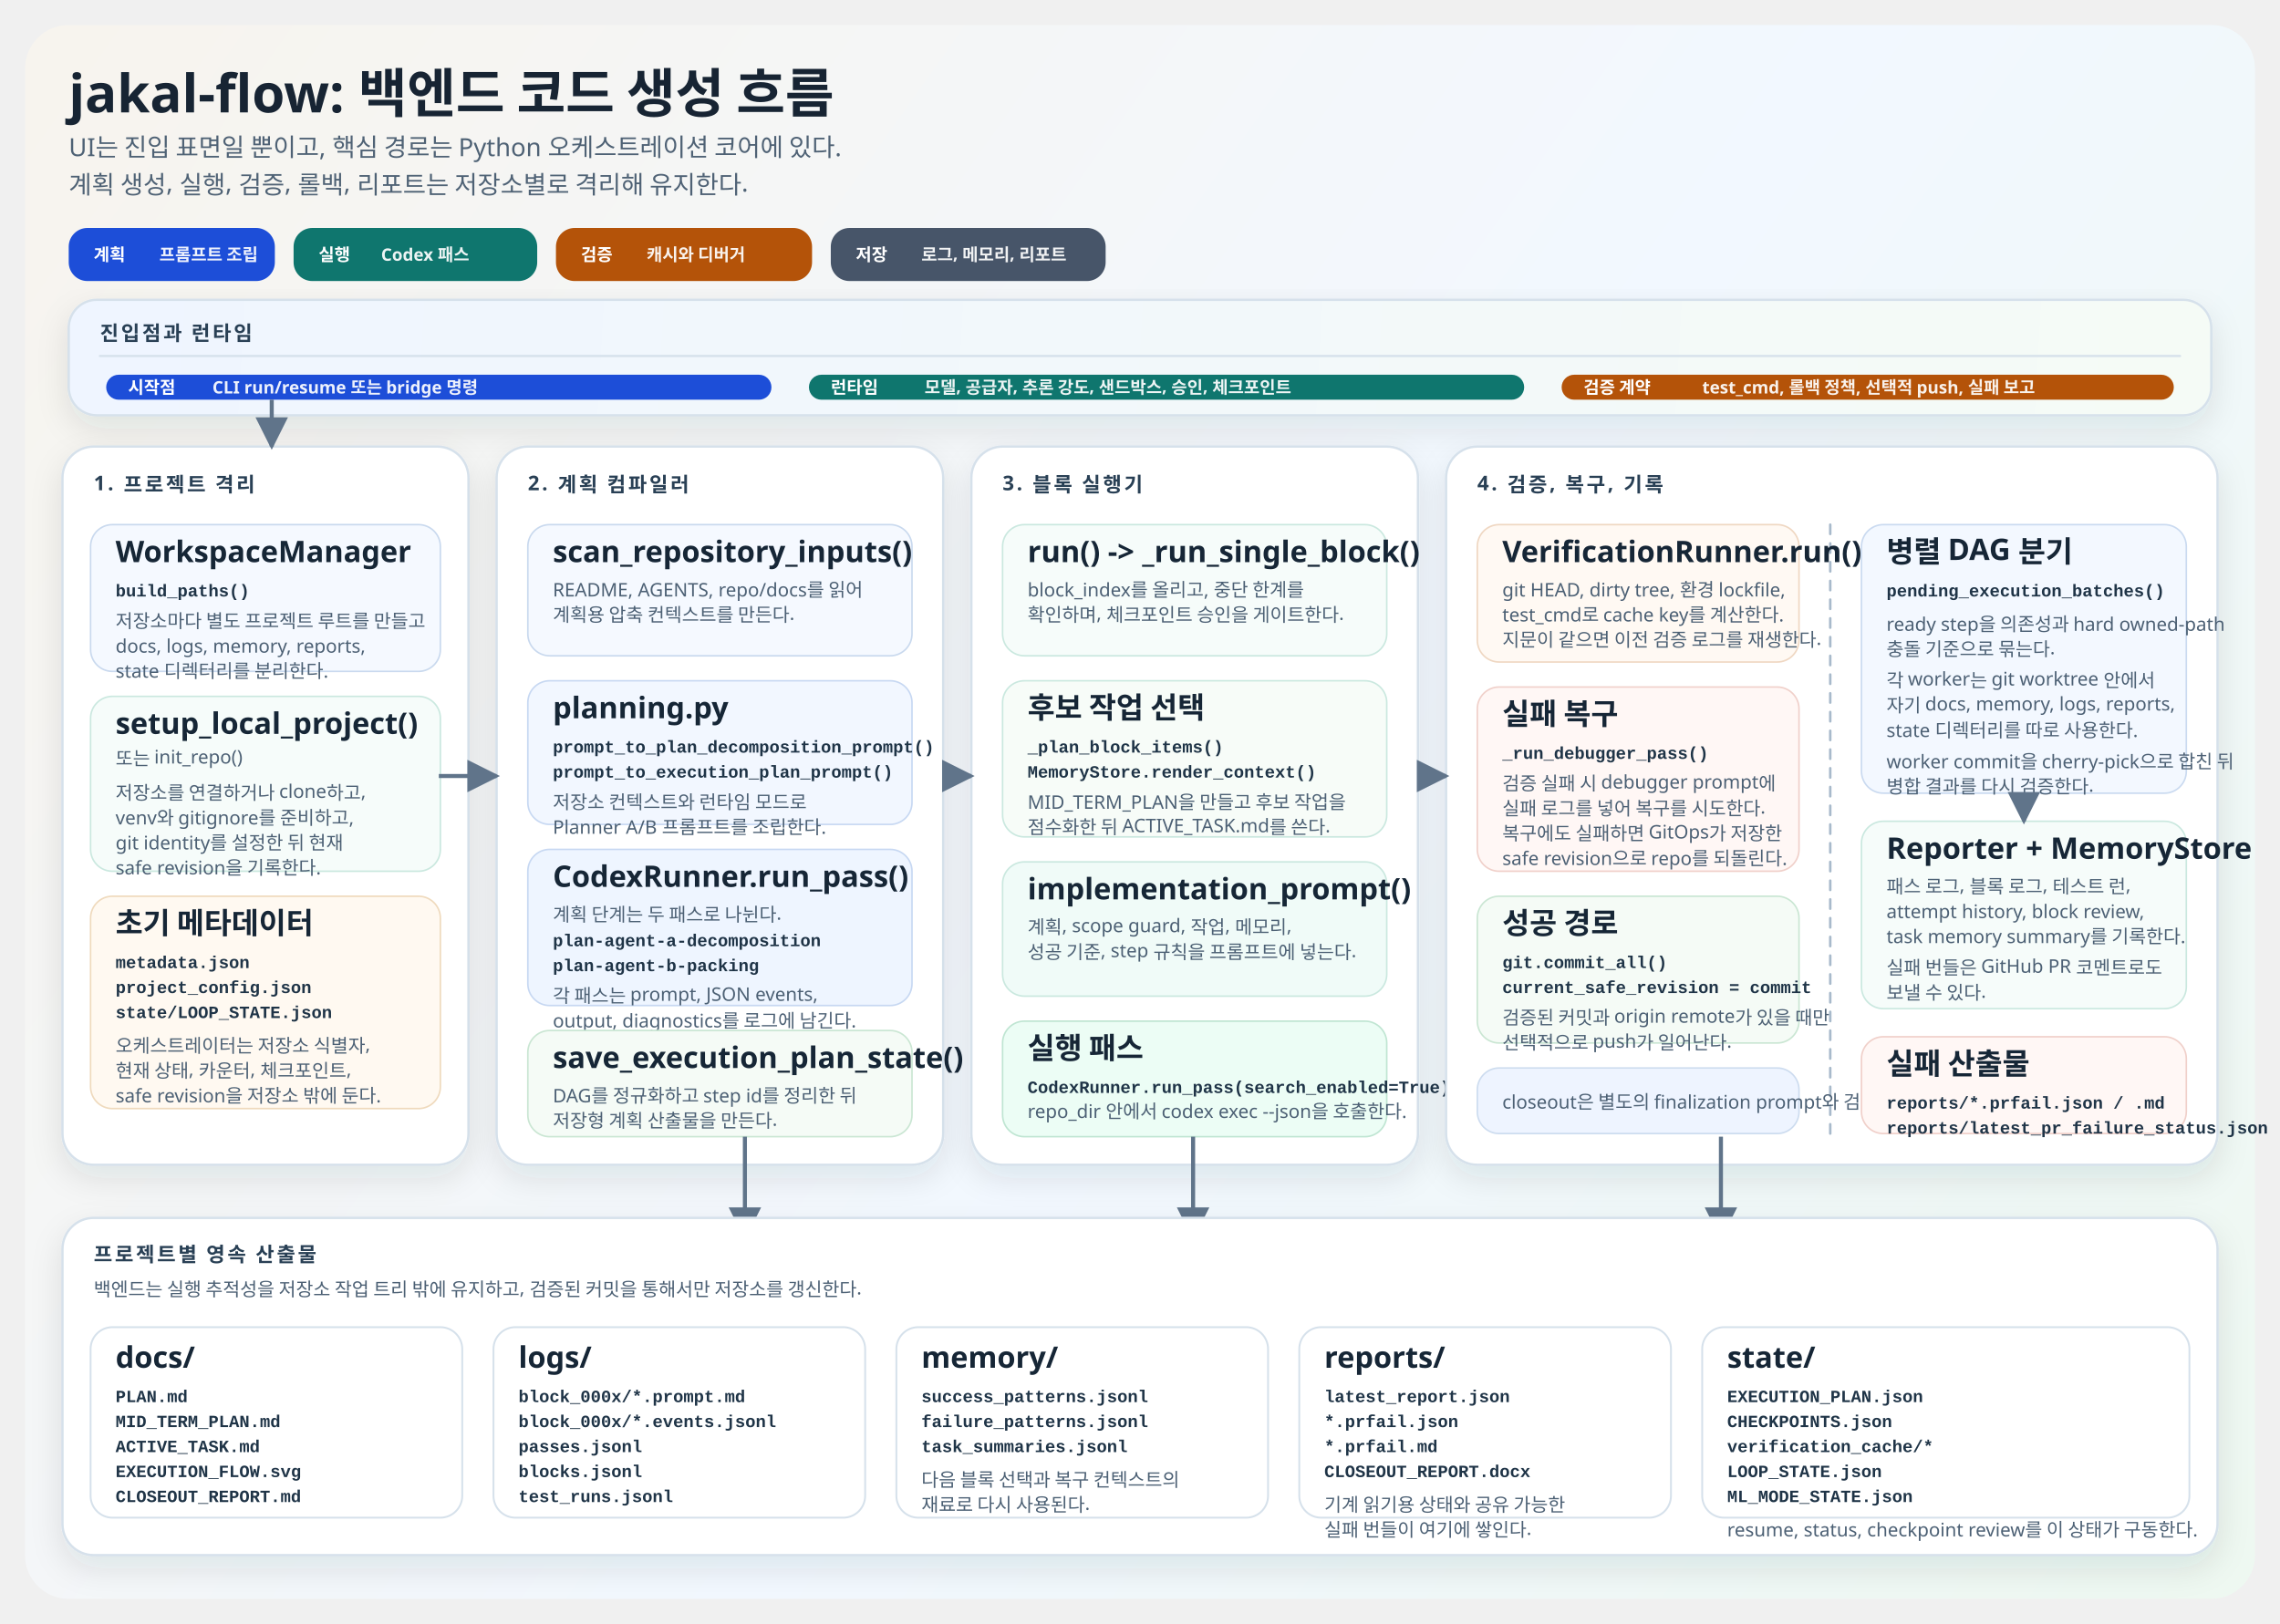
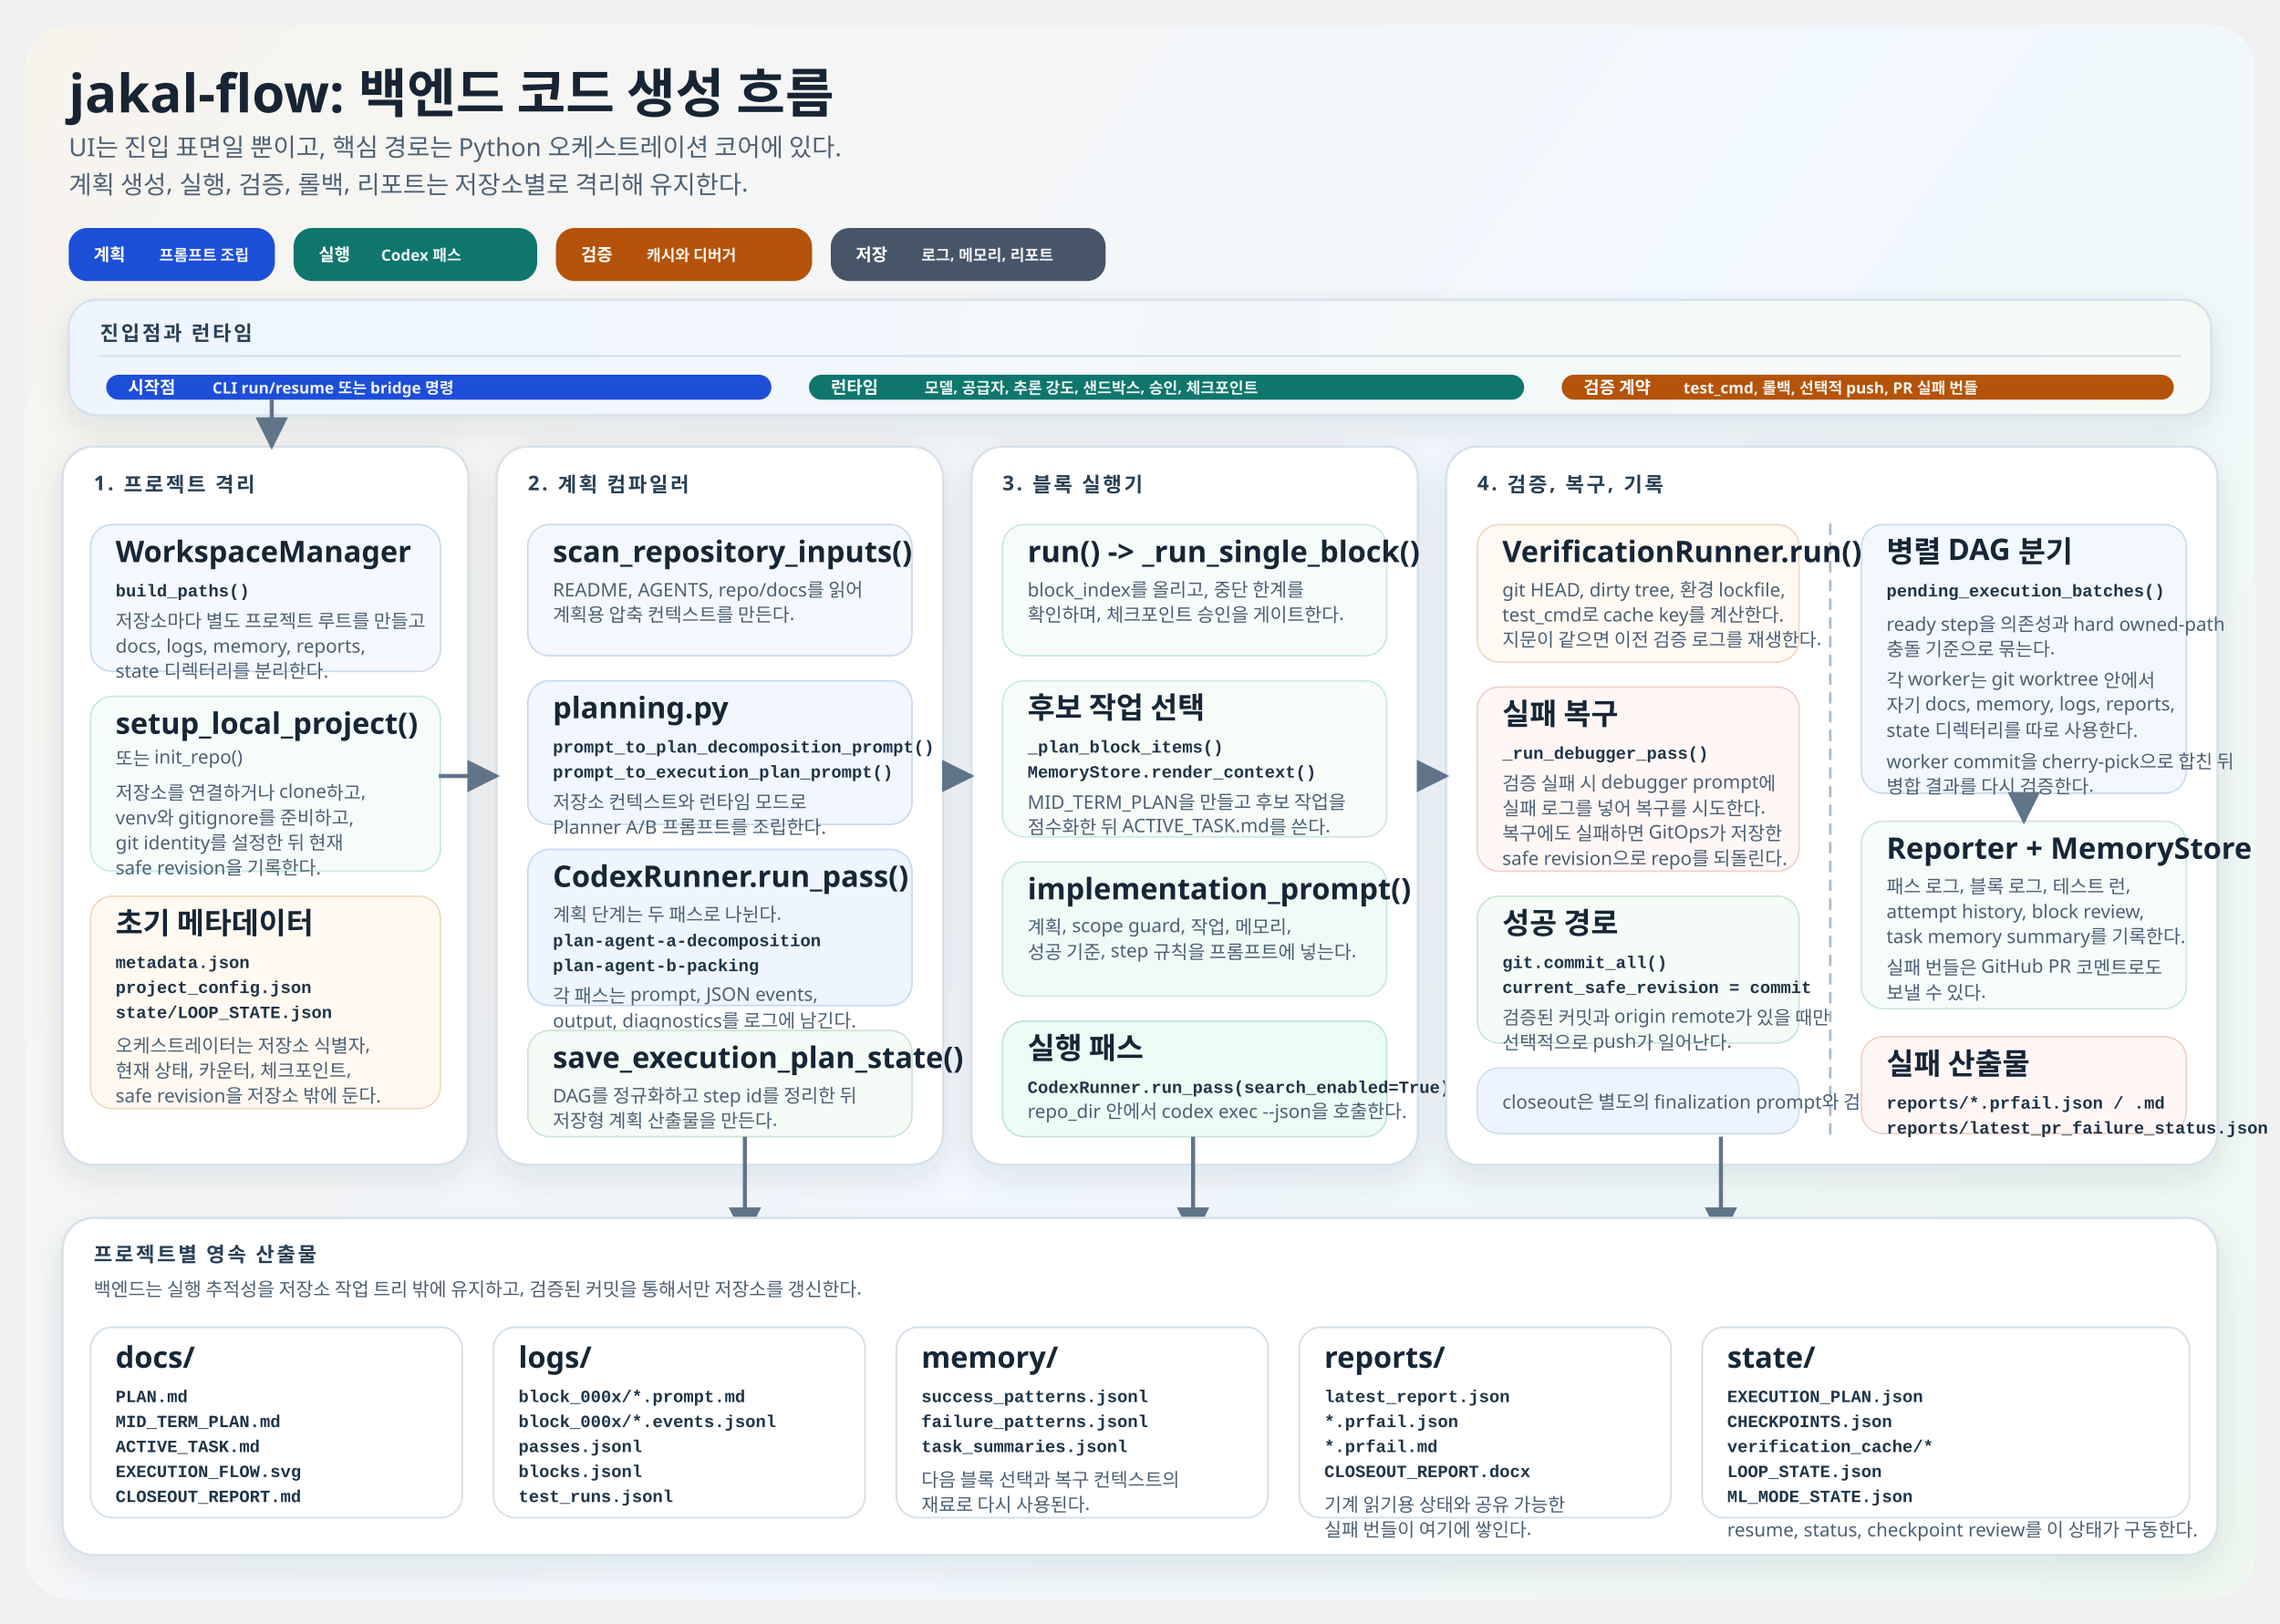
<svg xmlns="http://www.w3.org/2000/svg" width="1460" height="1040" viewBox="0 0 1460 1040" fill="none" role="img" aria-labelledby="title desc">
  <defs>
    <linearGradient id="bg" x1="36" y1="28" x2="1424" y2="1012" gradientUnits="userSpaceOnUse">
      <stop offset="0" stop-color="#F7F4EE" />
      <stop offset="0.55" stop-color="#F2F8FF" />
      <stop offset="1" stop-color="#EEF8F1" />
    </linearGradient>
    <linearGradient id="band" x1="42" y1="186" x2="1418" y2="264" gradientUnits="userSpaceOnUse">
      <stop offset="0" stop-color="#EFF5FF" />
      <stop offset="1" stop-color="#F5FBF6" />
    </linearGradient>
    <filter id="shadow" x="-20%" y="-20%" width="140%" height="160%">
      <feDropShadow dx="0" dy="8" stdDeviation="10" flood-color="#203040" flood-opacity="0.10" />
    </filter>
    <marker id="arrow" viewBox="0 0 10 10" refX="9" refY="5" markerWidth="8" markerHeight="8" orient="auto">
      <path d="M0 0L10 5L0 10Z" fill="#60748A" />
    </marker>
    <style>
      .title { font: 700 34px 'Segoe UI', 'Bahnschrift', 'Malgun Gothic', sans-serif; fill: #172433; }
      .subtitle { font: 500 16px 'Segoe UI', 'Malgun Gothic', sans-serif; fill: #4F6275; }
      .section { font: 700 13px 'Segoe UI', 'Bahnschrift', sans-serif; letter-spacing: 0.12em; fill: #294055; }
      .panelTitle { font: 700 19px 'Segoe UI', 'Bahnschrift', 'Malgun Gothic', sans-serif; fill: #162636; }
      .body { font: 500 12px 'Segoe UI', 'Malgun Gothic', sans-serif; fill: #4C6074; }
      .mono { font: 700 11px 'Consolas', 'Courier New', monospace; fill: #1F3447; }
      .chipLabel { font: 700 11px 'Segoe UI', 'Bahnschrift', sans-serif; fill: #FFFFFF; }
-       .chipText { font: 600 11px 'Segoe UI', 'Malgun Gothic', sans-serif; fill: rgba(255,255,255,0.92); }
+       .chipText { font: 600 10px 'Segoe UI', 'Malgun Gothic', sans-serif; fill: rgba(255,255,255,0.92); }
      .panel { fill: #FFFFFF; stroke: #D6E1EB; stroke-width: 1.5; filter: url(#shadow); }
      .soft { fill: #FFFFFF; stroke: #D6E1EB; stroke-width: 1.2; }
      .line { stroke: #60748A; stroke-width: 2.6; fill: none; marker-end: url(#arrow); }
      .divider { stroke: #D6E1EB; stroke-width: 1.4; stroke-linecap: round; }
      .dash { stroke: #A8BACB; stroke-width: 1.6; stroke-linecap: round; stroke-dasharray: 6 6; }
    </style>
  </defs>
  <rect x="16" y="16" width="1428" height="1008" rx="28" fill="url(#bg)" />
  <text x="44" y="72" class="title">jakal-flow: 백엔드 코드 생성 흐름</text>
  <text x="44" y="100" class="subtitle">UI는 진입 표면일 뿐이고, 핵심 경로는 Python 오케스트레이션 코어에 있다.</text>
  <text x="44" y="124" class="subtitle">계획 생성, 실행, 검증, 롤백, 리포트는 저장소별로 격리해 유지한다.</text>
  <rect x="44" y="146" width="132" height="34" rx="12" fill="#1D4ED8" />
  <text x="60" y="167" class="chipLabel">계획</text>
  <text x="102" y="167" class="chipText">프롬프트 조립</text>
  <rect x="188" y="146" width="156" height="34" rx="12" fill="#0F766E" />
  <text x="204" y="167" class="chipLabel">실행</text>
  <text x="244" y="167" class="chipText">Codex 패스</text>
  <rect x="356" y="146" width="164" height="34" rx="12" fill="#B45309" />
  <text x="372" y="167" class="chipLabel">검증</text>
  <text x="414" y="167" class="chipText">캐시와 디버거</text>
  <rect x="532" y="146" width="176" height="34" rx="12" fill="#475569" />
  <text x="548" y="167" class="chipLabel">저장</text>
  <text x="590" y="167" class="chipText">로그, 메모리, 리포트</text>
  <rect x="44" y="192" width="1372" height="74" rx="18" fill="url(#band)" stroke="#D6E1EB" stroke-width="1.5" filter="url(#shadow)" />
  <text x="64" y="218" class="section">진입점과 런타임</text>
  <line x1="64" y1="228" x2="1396" y2="228" class="divider" />
  <rect x="68" y="240" width="426" height="16" rx="8" fill="#1D4ED8" />
  <text x="82" y="252" class="chipLabel">시작점</text>
  <text x="136" y="252" class="chipText">CLI run/resume 또는 bridge 명령</text>
  <rect x="518" y="240" width="458" height="16" rx="8" fill="#0F766E" />
  <text x="532" y="252" class="chipLabel">런타임</text>
  <text x="592" y="252" class="chipText">모델, 공급자, 추론 강도, 샌드박스, 승인, 체크포인트</text>
  <rect x="1000" y="240" width="392" height="16" rx="8" fill="#B45309" />
  <text x="1014" y="252" class="chipLabel">검증 계약</text>
-   <text x="1090" y="252" class="chipText">test_cmd, 롤백 정책, 선택적 push, 실패 보고</text>
+   <text x="1078" y="252" class="chipText">test_cmd, 롤백, 선택적 push, PR 실패 번들</text>
  <rect x="40" y="286" width="260" height="460" rx="20" class="panel" />
  <text x="60" y="314" class="section">1. 프로젝트 격리</text>
  <rect x="58" y="336" width="224" height="94" rx="14" fill="#F5F9FF" stroke="#C9D9EE" />
  <text x="74" y="360" class="panelTitle">WorkspaceManager</text>
  <text x="74" y="382" class="mono">build_paths()</text>
  <text x="74" y="402" class="body">저장소마다 별도 프로젝트 루트를 만들고</text>
  <text x="74" y="418" class="body">docs, logs, memory, reports,</text>
  <text x="74" y="434" class="body">state 디렉터리를 분리한다.</text>
  <rect x="58" y="446" width="224" height="112" rx="14" fill="#F6FCFA" stroke="#CAE8DF" />
  <text x="74" y="470" class="panelTitle">setup_local_project()</text>
  <text x="74" y="490" class="body">또는 init_repo()</text>
  <text x="74" y="512" class="body">저장소를 연결하거나 clone하고,</text>
  <text x="74" y="528" class="body">venv와 gitignore를 준비하고,</text>
  <text x="74" y="544" class="body">git identity를 설정한 뒤 현재</text>
  <text x="74" y="560" class="body">safe revision을 기록한다.</text>
  <rect x="58" y="574" width="224" height="136" rx="14" fill="#FFF9F1" stroke="#EFDABD" />
  <text x="74" y="598" class="panelTitle">초기 메타데이터</text>
  <text x="74" y="620" class="mono">metadata.json</text>
  <text x="74" y="636" class="mono">project_config.json</text>
  <text x="74" y="652" class="mono">state/LOOP_STATE.json</text>
  <text x="74" y="674" class="body">오케스트레이터는 저장소 식별자,</text>
  <text x="74" y="690" class="body">현재 상태, 카운터, 체크포인트,</text>
  <text x="74" y="706" class="body">safe revision을 저장소 밖에 둔다.</text>
  <rect x="318" y="286" width="286" height="460" rx="20" class="panel" />
  <text x="338" y="314" class="section">2. 계획 컴파일러</text>
  <rect x="338" y="336" width="246" height="84" rx="14" fill="#F5F9FF" stroke="#C9D9EE" />
  <text x="354" y="360" class="panelTitle">scan_repository_inputs()</text>
  <text x="354" y="382" class="body">README, AGENTS, repo/docs를 읽어</text>
  <text x="354" y="398" class="body">계획용 압축 컨텍스트를 만든다.</text>
  <rect x="338" y="436" width="246" height="92" rx="14" fill="#F2F7FF" stroke="#C7D8F2" />
  <text x="354" y="460" class="panelTitle">planning.py</text>
  <text x="354" y="482" class="mono">prompt_to_plan_decomposition_prompt()</text>
  <text x="354" y="498" class="mono">prompt_to_execution_plan_prompt()</text>
  <text x="354" y="518" class="body">저장소 컨텍스트와 런타임 모드로</text>
  <text x="354" y="534" class="body">Planner A/B 프롬프트를 조립한다.</text>
  <rect x="338" y="544" width="246" height="100" rx="14" fill="#EEF5FF" stroke="#C7D8F2" />
  <text x="354" y="568" class="panelTitle">CodexRunner.run_pass()</text>
  <text x="354" y="590" class="body">계획 단계는 두 패스로 나뉜다.</text>
  <text x="354" y="606" class="mono">plan-agent-a-decomposition</text>
  <text x="354" y="622" class="mono">plan-agent-b-packing</text>
  <text x="354" y="642" class="body">각 패스는 prompt, JSON events,</text>
  <text x="354" y="658" class="body">output, diagnostics를 로그에 남긴다.</text>
  <rect x="338" y="660" width="246" height="68" rx="14" fill="#F5FBF6" stroke="#CAE6D3" />
  <text x="354" y="684" class="panelTitle">save_execution_plan_state()</text>
  <text x="354" y="706" class="body">DAG를 정규화하고 step id를 정리한 뒤</text>
  <text x="354" y="722" class="body">저장형 계획 산출물을 만든다.</text>
  <rect x="622" y="286" width="286" height="460" rx="20" class="panel" />
  <text x="642" y="314" class="section">3. 블록 실행기</text>
  <rect x="642" y="336" width="246" height="84" rx="14" fill="#F6FCFA" stroke="#CAE8DF" />
  <text x="658" y="360" class="panelTitle">run() -&gt; _run_single_block()</text>
  <text x="658" y="382" class="body">block_index를 올리고, 중단 한계를</text>
  <text x="658" y="398" class="body">확인하며, 체크포인트 승인을 게이트한다.</text>
  <rect x="642" y="436" width="246" height="100" rx="14" fill="#F7FCF8" stroke="#CAE8DF" />
  <text x="658" y="460" class="panelTitle">후보 작업 선택</text>
  <text x="658" y="482" class="mono">_plan_block_items()</text>
  <text x="658" y="498" class="mono">MemoryStore.render_context()</text>
  <text x="658" y="518" class="body">MID_TERM_PLAN을 만들고 후보 작업을</text>
  <text x="658" y="534" class="body">점수화한 뒤 ACTIVE_TASK.md를 쓴다.</text>
  <rect x="642" y="552" width="246" height="86" rx="14" fill="#F0FBF8" stroke="#CAE8DF" />
  <text x="658" y="576" class="panelTitle">implementation_prompt()</text>
  <text x="658" y="598" class="body">계획, scope guard, 작업, 메모리,</text>
  <text x="658" y="614" class="body">성공 기준, step 규칙을 프롬프트에 넣는다.</text>
  <rect x="642" y="654" width="246" height="74" rx="14" fill="#ECFDF5" stroke="#BFE5D2" />
  <text x="658" y="678" class="panelTitle">실행 패스</text>
  <text x="658" y="700" class="mono">CodexRunner.run_pass(search_enabled=True)</text>
  <text x="658" y="716" class="body">repo_dir 안에서 codex exec --json을 호출한다.</text>
  <rect x="926" y="286" width="494" height="460" rx="20" class="panel" />
  <text x="946" y="314" class="section">4. 검증, 복구, 기록</text>
  <line x1="1172" y1="336" x2="1172" y2="726" class="dash" />
  <rect x="946" y="336" width="206" height="88" rx="14" fill="#FFF9F3" stroke="#EFD7C2" />
  <text x="962" y="360" class="panelTitle">VerificationRunner.run()</text>
  <text x="962" y="382" class="body">git HEAD, dirty tree, 환경 lockfile,</text>
  <text x="962" y="398" class="body">test_cmd로 cache key를 계산한다.</text>
  <text x="962" y="414" class="body">지문이 같으면 이전 검증 로그를 재생한다.</text>
  <rect x="946" y="440" width="206" height="118" rx="14" fill="#FFF7F5" stroke="#F0D0CA" />
  <text x="962" y="464" class="panelTitle">실패 복구</text>
  <text x="962" y="486" class="mono">_run_debugger_pass()</text>
  <text x="962" y="506" class="body">검증 실패 시 debugger prompt에</text>
  <text x="962" y="522" class="body">실패 로그를 넣어 복구를 시도한다.</text>
  <text x="962" y="538" class="body">복구에도 실패하면 GitOps가 저장한</text>
  <text x="962" y="554" class="body">safe revision으로 repo를 되돌린다.</text>
  <rect x="946" y="574" width="206" height="94" rx="14" fill="#F5FBF6" stroke="#CAE6D3" />
  <text x="962" y="598" class="panelTitle">성공 경로</text>
  <text x="962" y="620" class="mono">git.commit_all()</text>
  <text x="962" y="636" class="mono">current_safe_revision = commit</text>
  <text x="962" y="656" class="body">검증된 커밋과 origin remote가 있을 때만</text>
  <text x="962" y="672" class="body">선택적으로 push가 일어난다.</text>
  <rect x="946" y="684" width="206" height="42" rx="14" fill="#EEF4FF" stroke="#CDDCEF" />
  <text x="962" y="710" class="body">closeout은 별도의 finalization prompt와 검증 패스를 사용한다.</text>
  <rect x="1192" y="336" width="208" height="172" rx="14" fill="#F3F8FF" stroke="#CADAF0" />
  <text x="1208" y="360" class="panelTitle">병렬 DAG 분기</text>
  <text x="1208" y="382" class="mono">pending_execution_batches()</text>
  <text x="1208" y="404" class="body">ready step을 의존성과 hard owned-path</text>
  <text x="1208" y="420" class="body">충돌 기준으로 묶는다.</text>
  <text x="1208" y="440" class="body">각 worker는 git worktree 안에서</text>
  <text x="1208" y="456" class="body">자기 docs, memory, logs, reports,</text>
  <text x="1208" y="472" class="body">state 디렉터리를 따로 사용한다.</text>
  <text x="1208" y="492" class="body">worker commit을 cherry-pick으로 합친 뒤</text>
  <text x="1208" y="508" class="body">병합 결과를 다시 검증한다.</text>
  <rect x="1192" y="526" width="208" height="120" rx="14" fill="#F6FCFA" stroke="#CAE8DF" />
  <text x="1208" y="550" class="panelTitle">Reporter + MemoryStore</text>
  <text x="1208" y="572" class="body">패스 로그, 블록 로그, 테스트 런,</text>
  <text x="1208" y="588" class="body">attempt history, block review,</text>
  <text x="1208" y="604" class="body">task memory summary를 기록한다.</text>
  <text x="1208" y="624" class="body">실패 번들은 GitHub PR 코멘트로도</text>
  <text x="1208" y="640" class="body">보낼 수 있다.</text>
  <rect x="1192" y="664" width="208" height="62" rx="14" fill="#FFF7F5" stroke="#F0D0CA" />
  <text x="1208" y="688" class="panelTitle">실패 산출물</text>
  <text x="1208" y="710" class="mono">reports/*.prfail.json / .md</text>
  <text x="1208" y="726" class="mono">reports/latest_pr_failure_status.json</text>
  <path d="M281 497H318" class="line" />
  <path d="M604 497H622" class="line" />
  <path d="M908 497H926" class="line" />
  <path d="M174 256V286" class="line" />
  <path d="M477 728V792" class="line" />
  <path d="M764 728V792" class="line" />
  <path d="M1102 728V792" class="line" />
  <path d="M1296 508V526" class="line" />
  <rect x="40" y="780" width="1380" height="216" rx="20" class="panel" />
  <text x="60" y="808" class="section">프로젝트별 영속 산출물</text>
  <text x="60" y="830" class="body">백엔드는 실행 추적성을 저장소 작업 트리 밖에 유지하고, 검증된 커밋을 통해서만 저장소를 갱신한다.</text>
  <rect x="58" y="850" width="238" height="122" rx="14" class="soft" />
  <text x="74" y="876" class="panelTitle">docs/</text>
  <text x="74" y="898" class="mono">PLAN.md</text>
  <text x="74" y="914" class="mono">MID_TERM_PLAN.md</text>
  <text x="74" y="930" class="mono">ACTIVE_TASK.md</text>
  <text x="74" y="946" class="mono">EXECUTION_FLOW.svg</text>
  <text x="74" y="962" class="mono">CLOSEOUT_REPORT.md</text>
  <rect x="316" y="850" width="238" height="122" rx="14" class="soft" />
  <text x="332" y="876" class="panelTitle">logs/</text>
  <text x="332" y="898" class="mono">block_000x/*.prompt.md</text>
  <text x="332" y="914" class="mono">block_000x/*.events.jsonl</text>
  <text x="332" y="930" class="mono">passes.jsonl</text>
  <text x="332" y="946" class="mono">blocks.jsonl</text>
  <text x="332" y="962" class="mono">test_runs.jsonl</text>
  <rect x="574" y="850" width="238" height="122" rx="14" class="soft" />
  <text x="590" y="876" class="panelTitle">memory/</text>
  <text x="590" y="898" class="mono">success_patterns.jsonl</text>
  <text x="590" y="914" class="mono">failure_patterns.jsonl</text>
  <text x="590" y="930" class="mono">task_summaries.jsonl</text>
  <text x="590" y="952" class="body">다음 블록 선택과 복구 컨텍스트의</text>
  <text x="590" y="968" class="body">재료로 다시 사용된다.</text>
  <rect x="832" y="850" width="238" height="122" rx="14" class="soft" />
  <text x="848" y="876" class="panelTitle">reports/</text>
  <text x="848" y="898" class="mono">latest_report.json</text>
  <text x="848" y="914" class="mono">*.prfail.json</text>
  <text x="848" y="930" class="mono">*.prfail.md</text>
  <text x="848" y="946" class="mono">CLOSEOUT_REPORT.docx</text>
  <text x="848" y="968" class="body">기계 읽기용 상태와 공유 가능한</text>
  <text x="848" y="984" class="body">실패 번들이 여기에 쌓인다.</text>
  <rect x="1090" y="850" width="312" height="122" rx="14" class="soft" />
  <text x="1106" y="876" class="panelTitle">state/</text>
  <text x="1106" y="898" class="mono">EXECUTION_PLAN.json</text>
  <text x="1106" y="914" class="mono">CHECKPOINTS.json</text>
  <text x="1106" y="930" class="mono">verification_cache/*</text>
  <text x="1106" y="946" class="mono">LOOP_STATE.json</text>
  <text x="1106" y="962" class="mono">ML_MODE_STATE.json</text>
  <text x="1106" y="984" class="body">resume, status, checkpoint review를 이 상태가 구동한다.</text>
</svg>
